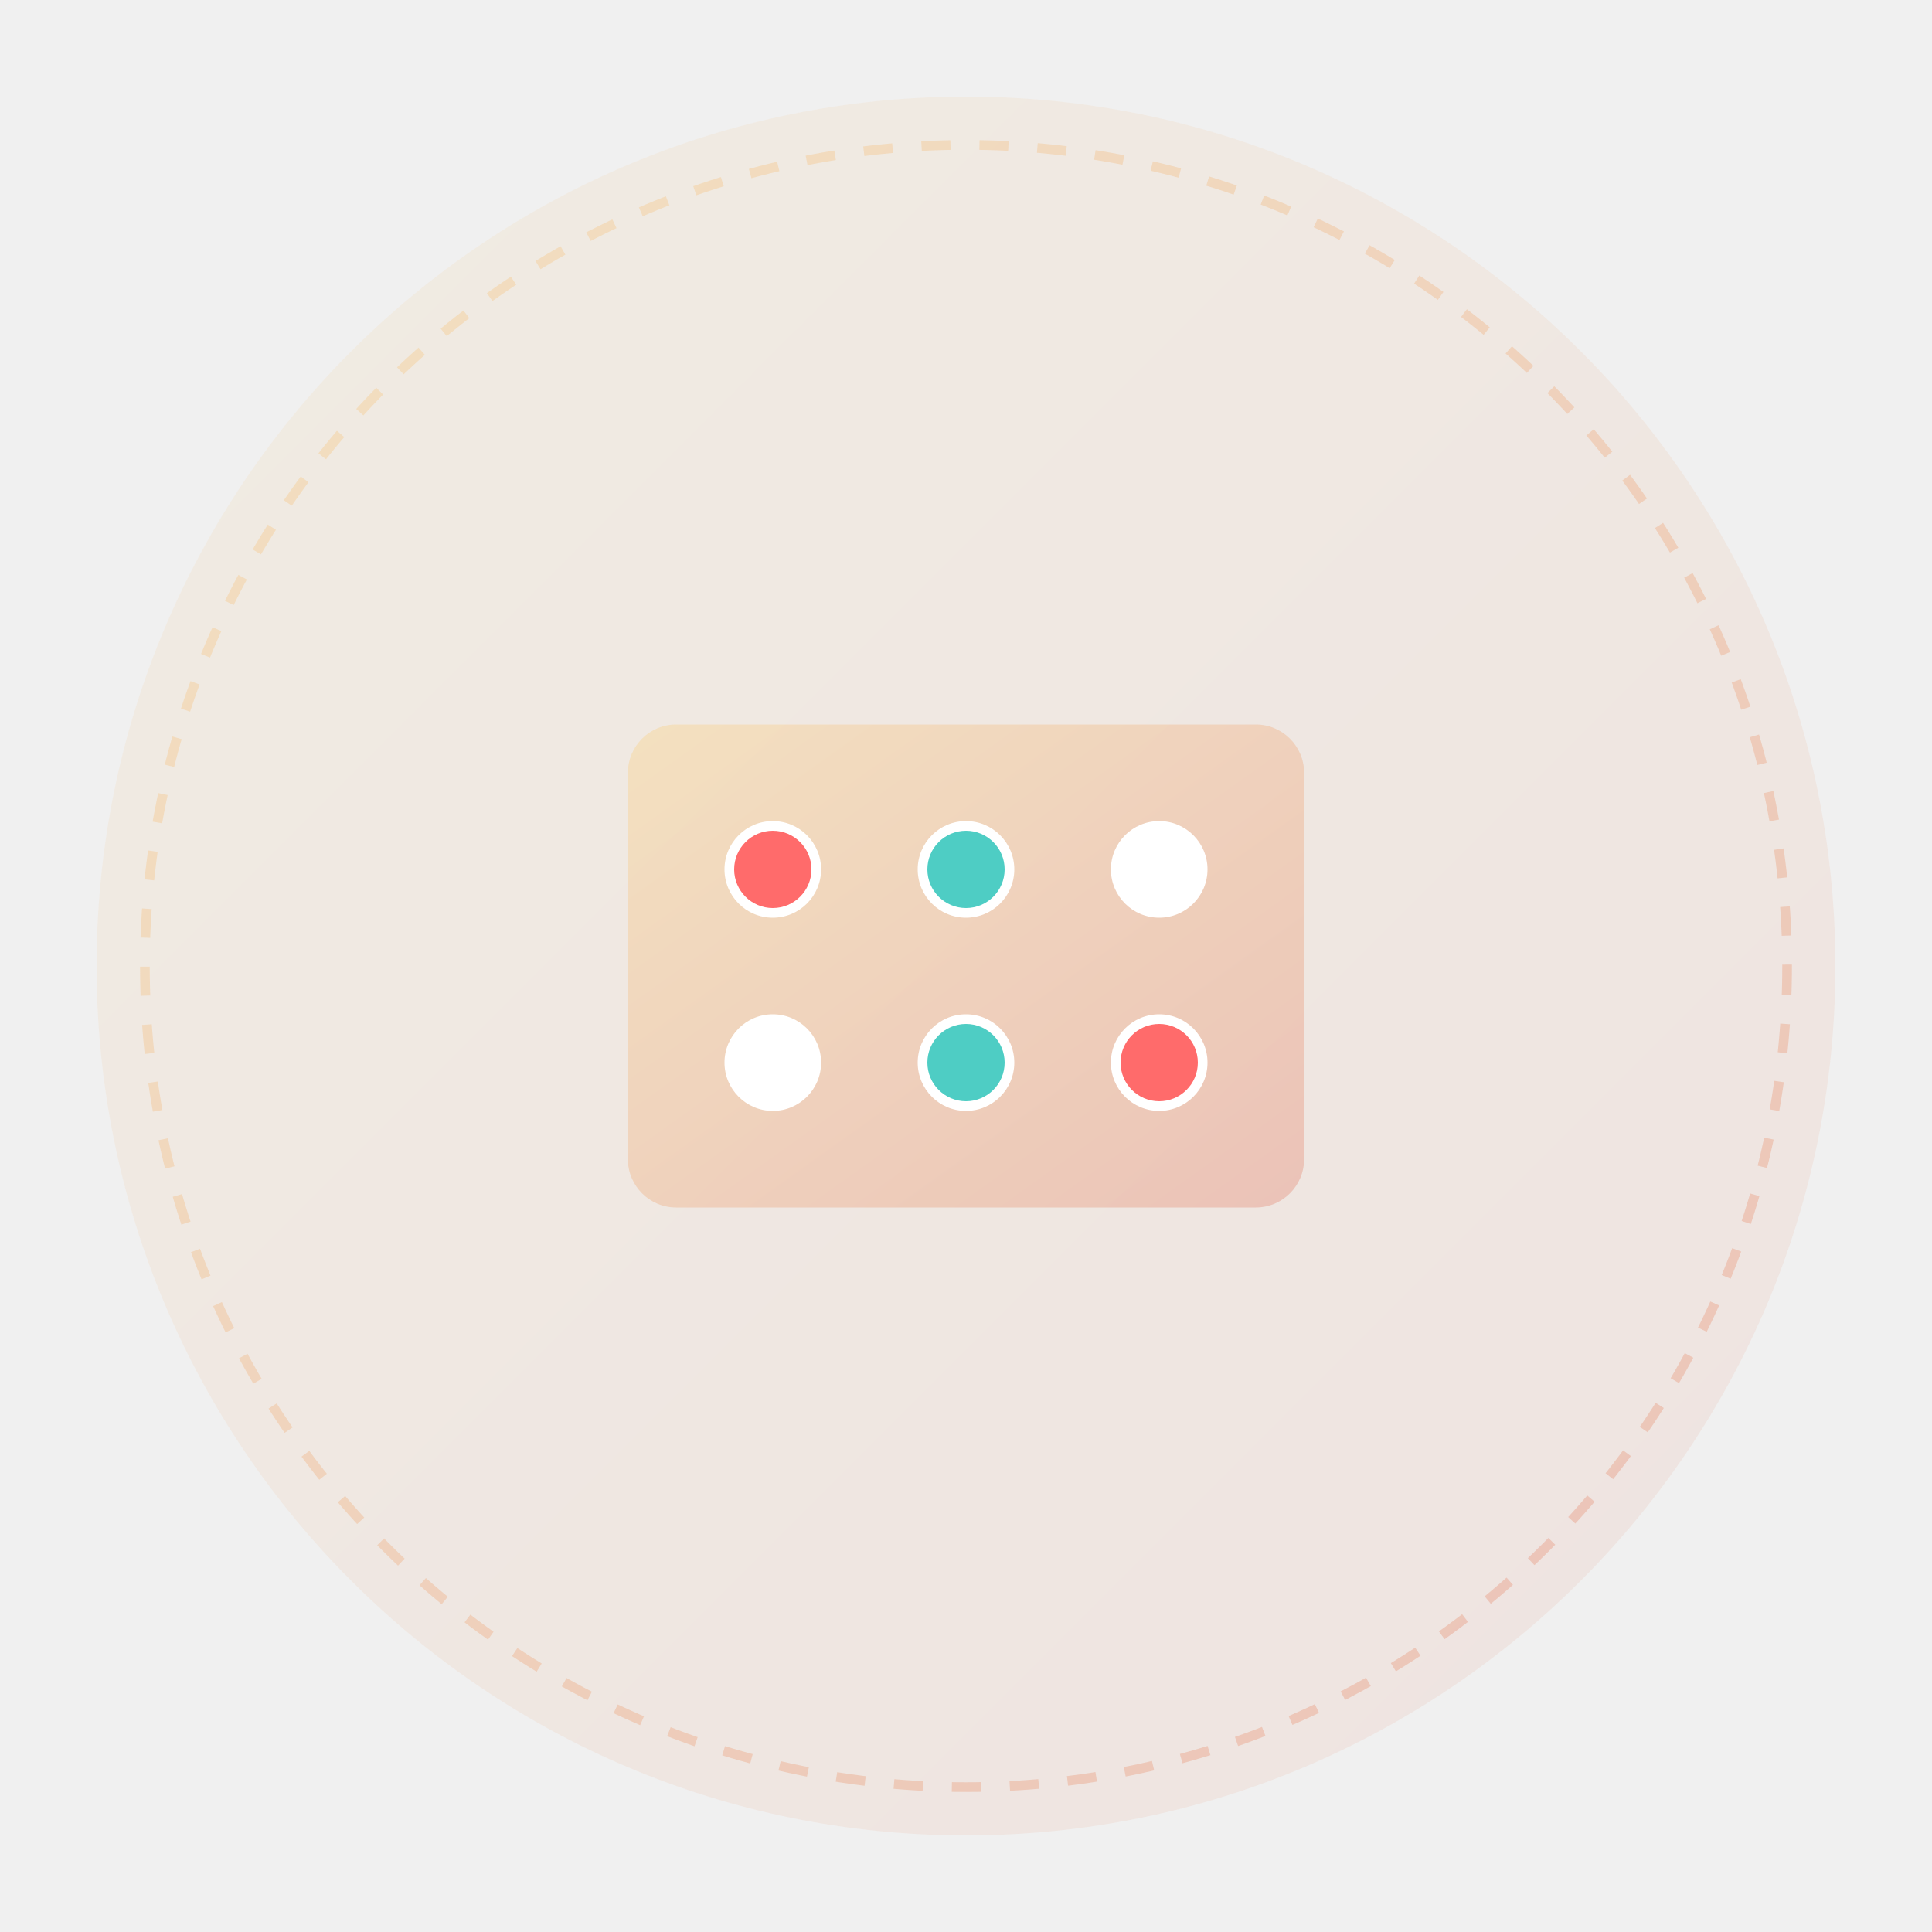
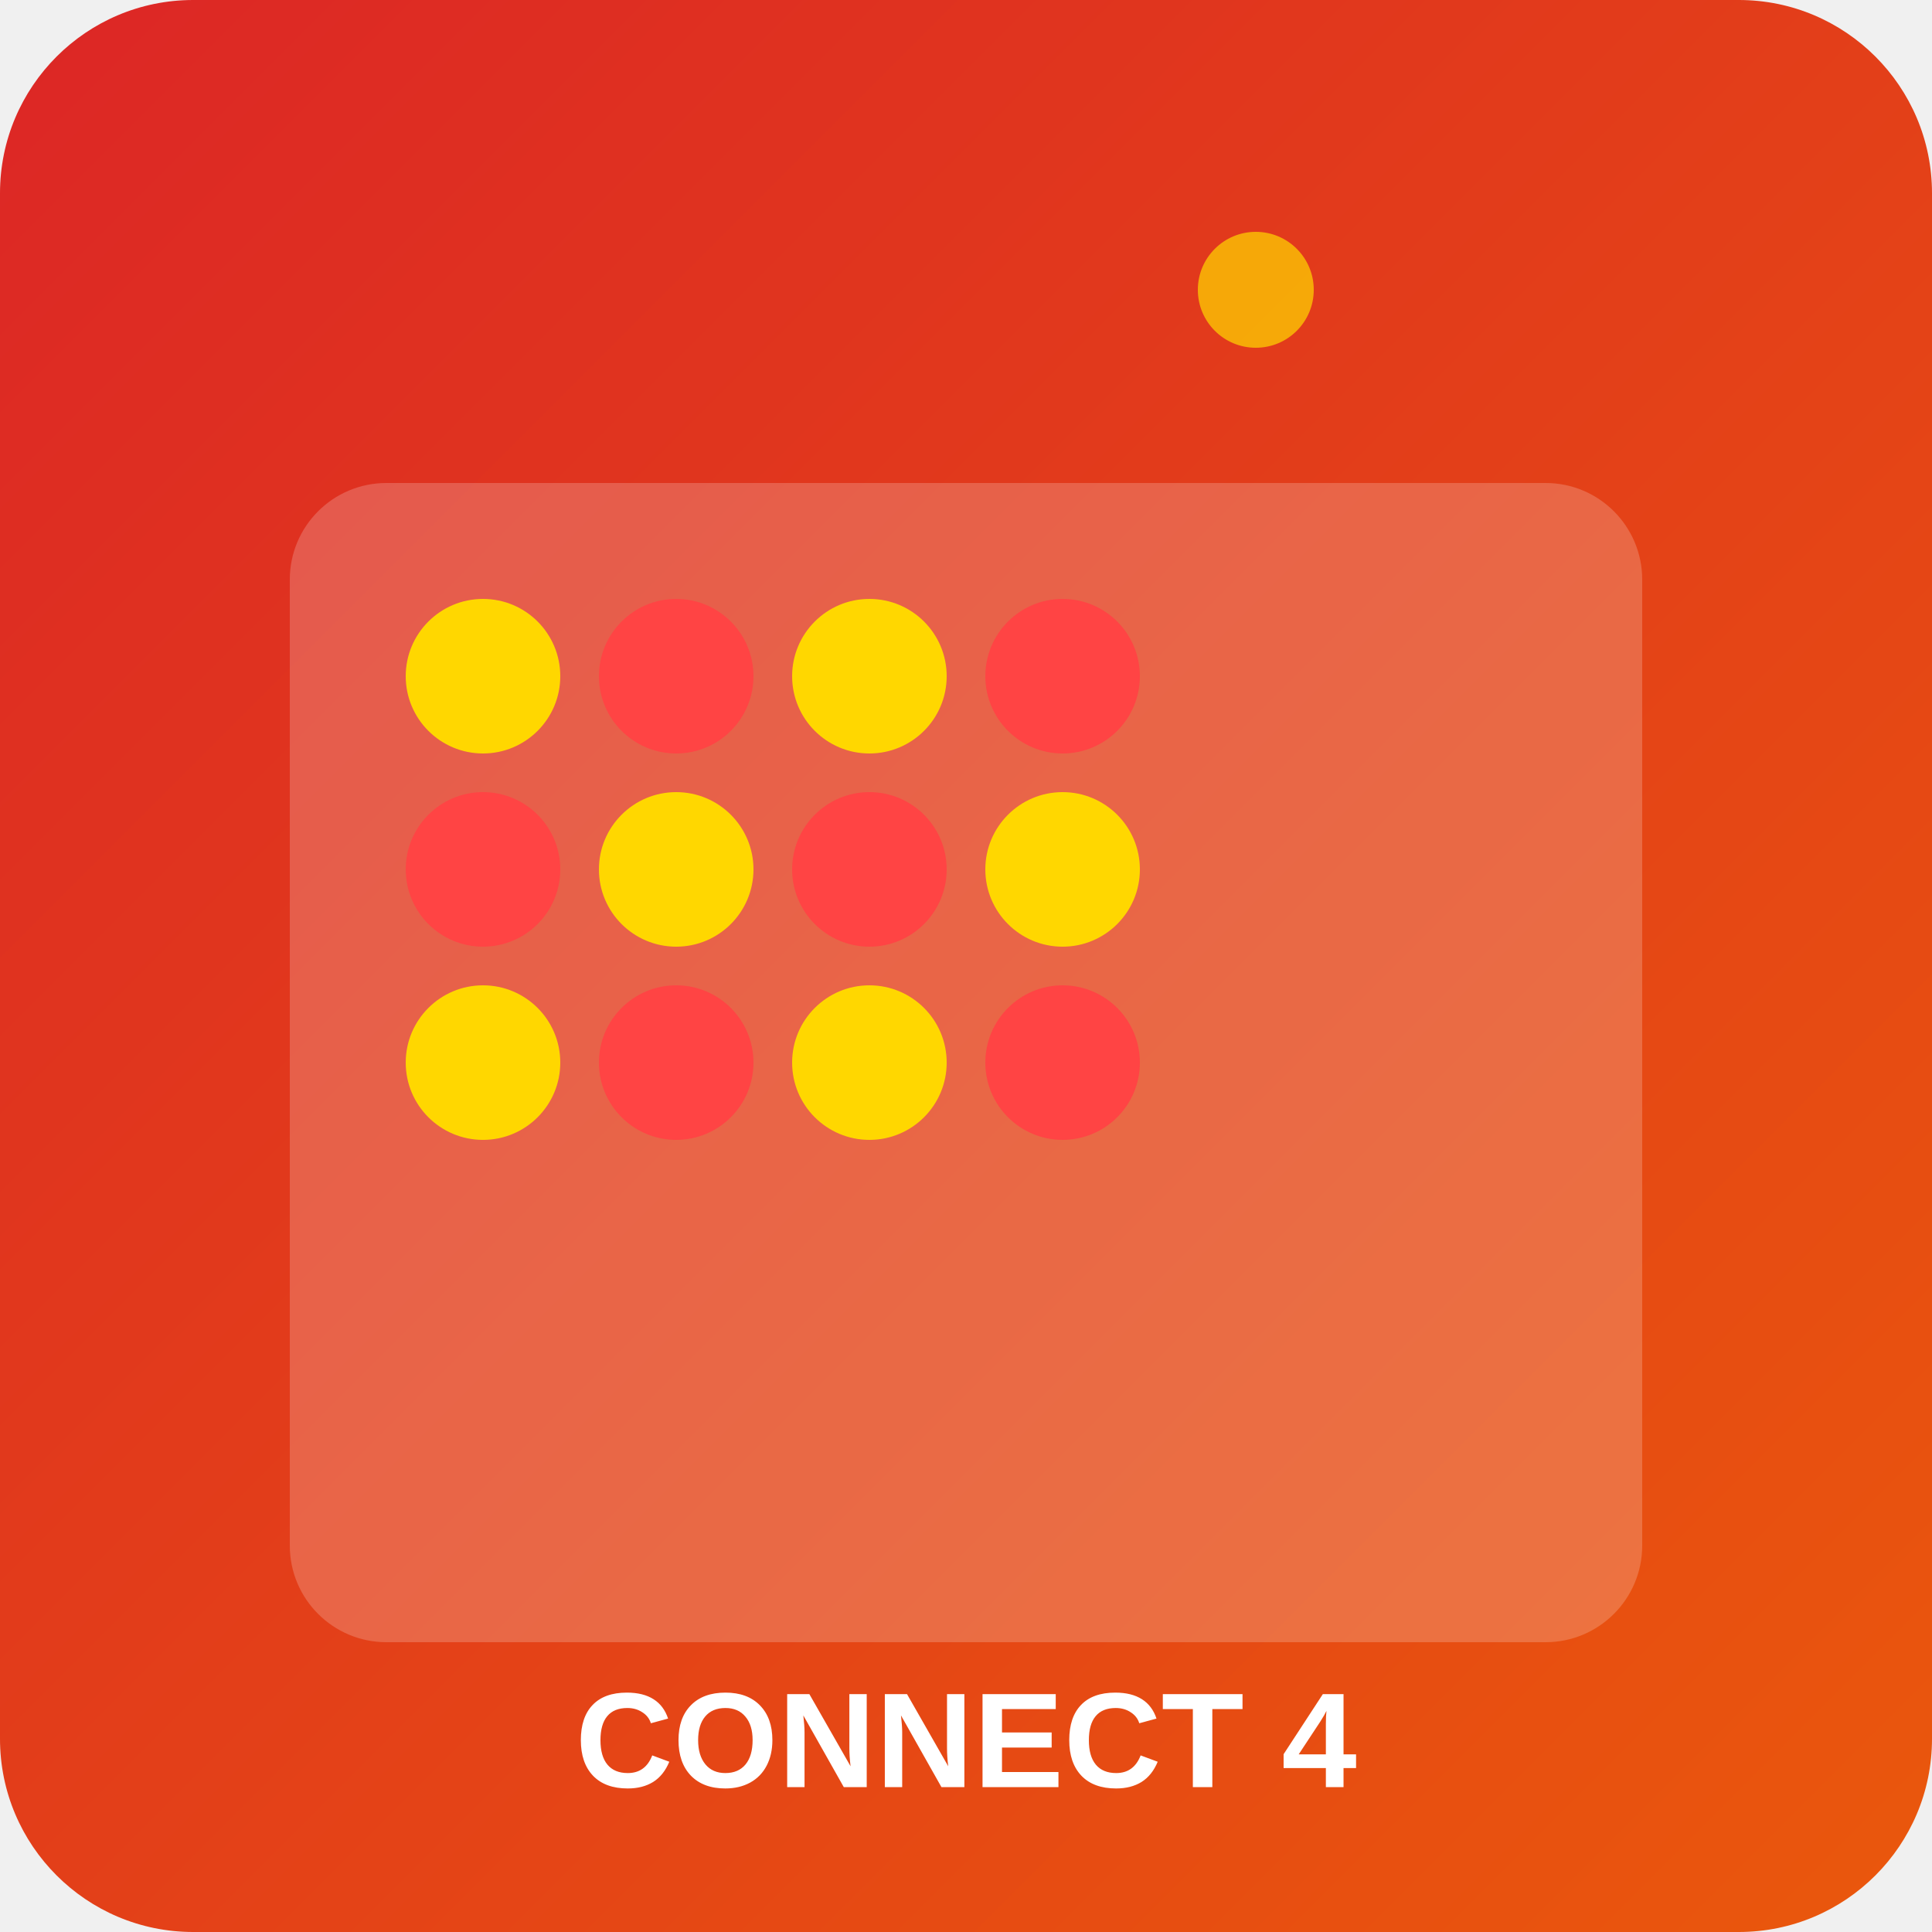
<svg xmlns="http://www.w3.org/2000/svg" viewBox="0 0 200 200">
  <defs>
-     <linearGradient id="connect4Gradient" x1="0%" y1="0%" x2="100%" y2="100%">
-       <stop offset="0%" style="stop-color:#fdcb6e;stop-opacity:1" />
-       <stop offset="100%" style="stop-color:#e17055;stop-opacity:1" />
+     <linearGradient id="connect4Grad" x1="0%" y1="0%" x2="100%" y2="100%">
+       <stop offset="0%" style="stop-color:#DC2626;stop-opacity:1" />
+       <stop offset="100%" style="stop-color:#EA580C;stop-opacity:1" />
    </linearGradient>
  </defs>
-   <circle cx="100" cy="100" r="90" fill="url(#connect4Gradient)" opacity="0.1" />
-   <g transform="translate(100,100)">
-     <rect x="-35" y="-25" width="70" height="50" rx="5" fill="url(#connect4Gradient)" opacity="0.3" />
-     <g fill="#fff">
-       <circle cx="-20" cy="-10" r="5" />
-       <circle cx="0" cy="-10" r="5" />
-       <circle cx="20" cy="-10" r="5" />
-       <circle cx="-20" cy="10" r="5" />
-       <circle cx="0" cy="10" r="5" />
-       <circle cx="20" cy="10" r="5" />
-     </g>
-     <circle cx="-20" cy="-10" r="4" fill="#ff6b6b">
-       <animate attributeName="fill" values="#ff6b6b;#4ecdc4;#ff6b6b" dur="2s" repeatCount="indefinite" />
-     </circle>
-     <circle cx="0" cy="-10" r="4" fill="#4ecdc4">
-       <animate attributeName="fill" values="#4ecdc4;#ff6b6b;#4ecdc4" dur="2.5s" repeatCount="indefinite" />
-     </circle>
-     <circle cx="20" cy="10" r="4" fill="#ff6b6b">
-       <animate attributeName="fill" values="#ff6b6b;#4ecdc4;#ff6b6b" dur="1.8s" repeatCount="indefinite" />
-     </circle>
-     <circle cx="0" cy="10" r="4" fill="#4ecdc4">
-       <animate attributeName="fill" values="#4ecdc4;#ff6b6b;#4ecdc4" dur="2.2s" repeatCount="indefinite" />
-     </circle>
-   </g>
-   <circle cx="100" cy="100" r="85" fill="none" stroke="url(#connect4Gradient)" stroke-width="1" opacity="0.3" stroke-dasharray="3,3">
-     <animate attributeName="stroke-dashoffset" values="0;6" dur="2s" repeatCount="indefinite" />
+   <rect width="200" height="200" fill="url(#connect4Grad)" rx="20">
+     <animateTransform attributeName="transform" type="translate" values="0,0; 1,0; 0,0" dur="3s" repeatCount="indefinite" />
+   </rect>
+   <rect x="30" y="50" width="140" height="120" fill="white" opacity="0.2" rx="10">
+     <animate attributeName="opacity" values="0.2; 0.25; 0.2" dur="2s" repeatCount="indefinite" />
+   </rect>
+   <circle cx="50" cy="70" r="8" fill="#FFD700">
+     <animate attributeName="cy" values="70; 68; 70" dur="2s" begin="0s" repeatCount="indefinite" />
+     <animate attributeName="r" values="8; 9; 8" dur="1.5s" begin="0s" repeatCount="indefinite" />
  </circle>
+   <circle cx="70" cy="70" r="8" fill="#FF4444">
+     <animate attributeName="cy" values="70; 68; 70" dur="2.2s" begin="0.3s" repeatCount="indefinite" />
+     <animate attributeName="r" values="8; 9; 8" dur="1.7s" begin="0.3s" repeatCount="indefinite" />
+   </circle>
+   <circle cx="90" cy="70" r="8" fill="#FFD700">
+     <animate attributeName="cy" values="70; 68; 70" dur="1.8s" begin="0.6s" repeatCount="indefinite" />
+     <animate attributeName="r" values="8; 9; 8" dur="1.3s" begin="0.6s" repeatCount="indefinite" />
+   </circle>
+   <circle cx="110" cy="70" r="8" fill="#FF4444">
+     <animate attributeName="cy" values="70; 68; 70" dur="2.1s" begin="0.9s" repeatCount="indefinite" />
+     <animate attributeName="r" values="8; 9; 8" dur="1.6s" begin="0.9s" repeatCount="indefinite" />
+   </circle>
+   <circle cx="50" cy="90" r="8" fill="#FF4444">
+     <animate attributeName="cy" values="90; 88; 90" dur="2.3s" begin="0.2s" repeatCount="indefinite" />
+     <animate attributeName="r" values="8; 9; 8" dur="1.4s" begin="0.2s" repeatCount="indefinite" />
+   </circle>
+   <circle cx="70" cy="90" r="8" fill="#FFD700">
+     <animate attributeName="cy" values="90; 88; 90" dur="1.9s" begin="0.5s" repeatCount="indefinite" />
+     <animate attributeName="r" values="8; 9; 8" dur="1.8s" begin="0.5s" repeatCount="indefinite" />
+   </circle>
+   <circle cx="90" cy="90" r="8" fill="#FF4444">
+     <animate attributeName="cy" values="90; 88; 90" dur="2.4s" begin="0.8s" repeatCount="indefinite" />
+     <animate attributeName="r" values="8; 9; 8" dur="1.2s" begin="0.8s" repeatCount="indefinite" />
+   </circle>
+   <circle cx="110" cy="90" r="8" fill="#FFD700">
+     <animate attributeName="cy" values="90; 88; 90" dur="2.0s" begin="1.1s" repeatCount="indefinite" />
+     <animate attributeName="r" values="8; 9; 8" dur="1.9s" begin="1.1s" repeatCount="indefinite" />
+   </circle>
+   <circle cx="50" cy="110" r="8" fill="#FFD700">
+     <animate attributeName="cy" values="110; 108; 110" dur="1.7s" begin="0.4s" repeatCount="indefinite" />
+     <animate attributeName="r" values="8; 9; 8" dur="1.1s" begin="0.4s" repeatCount="indefinite" />
+   </circle>
+   <circle cx="70" cy="110" r="8" fill="#FF4444">
+     <animate attributeName="cy" values="110; 108; 110" dur="2.5s" begin="0.7s" repeatCount="indefinite" />
+     <animate attributeName="r" values="8; 9; 8" dur="2.0s" begin="0.7s" repeatCount="indefinite" />
+   </circle>
+   <circle cx="90" cy="110" r="8" fill="#FFD700">
+     <animate attributeName="cy" values="110; 108; 110" dur="1.6s" begin="1.0s" repeatCount="indefinite" />
+     <animate attributeName="r" values="8; 9; 8" dur="1.5s" begin="1.0s" repeatCount="indefinite" />
+   </circle>
+   <circle cx="110" cy="110" r="8" fill="#FF4444">
+     <animate attributeName="cy" values="110; 108; 110" dur="2.2s" begin="0.1s" repeatCount="indefinite" />
+     <animate attributeName="r" values="8; 9; 8" dur="1.7s" begin="0.1s" repeatCount="indefinite" />
+   </circle>
+   <circle cx="130" cy="30" r="6" fill="#FFD700" opacity="0.7">
+     <animate attributeName="cy" values="30; 170; 30" dur="3s" repeatCount="indefinite" />
+     <animate attributeName="opacity" values="0.7; 0.3; 0.7" dur="3s" repeatCount="indefinite" />
+   </circle>
+   <text x="100" y="185" text-anchor="middle" fill="white" font-family="Arial, sans-serif" font-size="14" font-weight="bold">CONNECT 4</text>
</svg>
